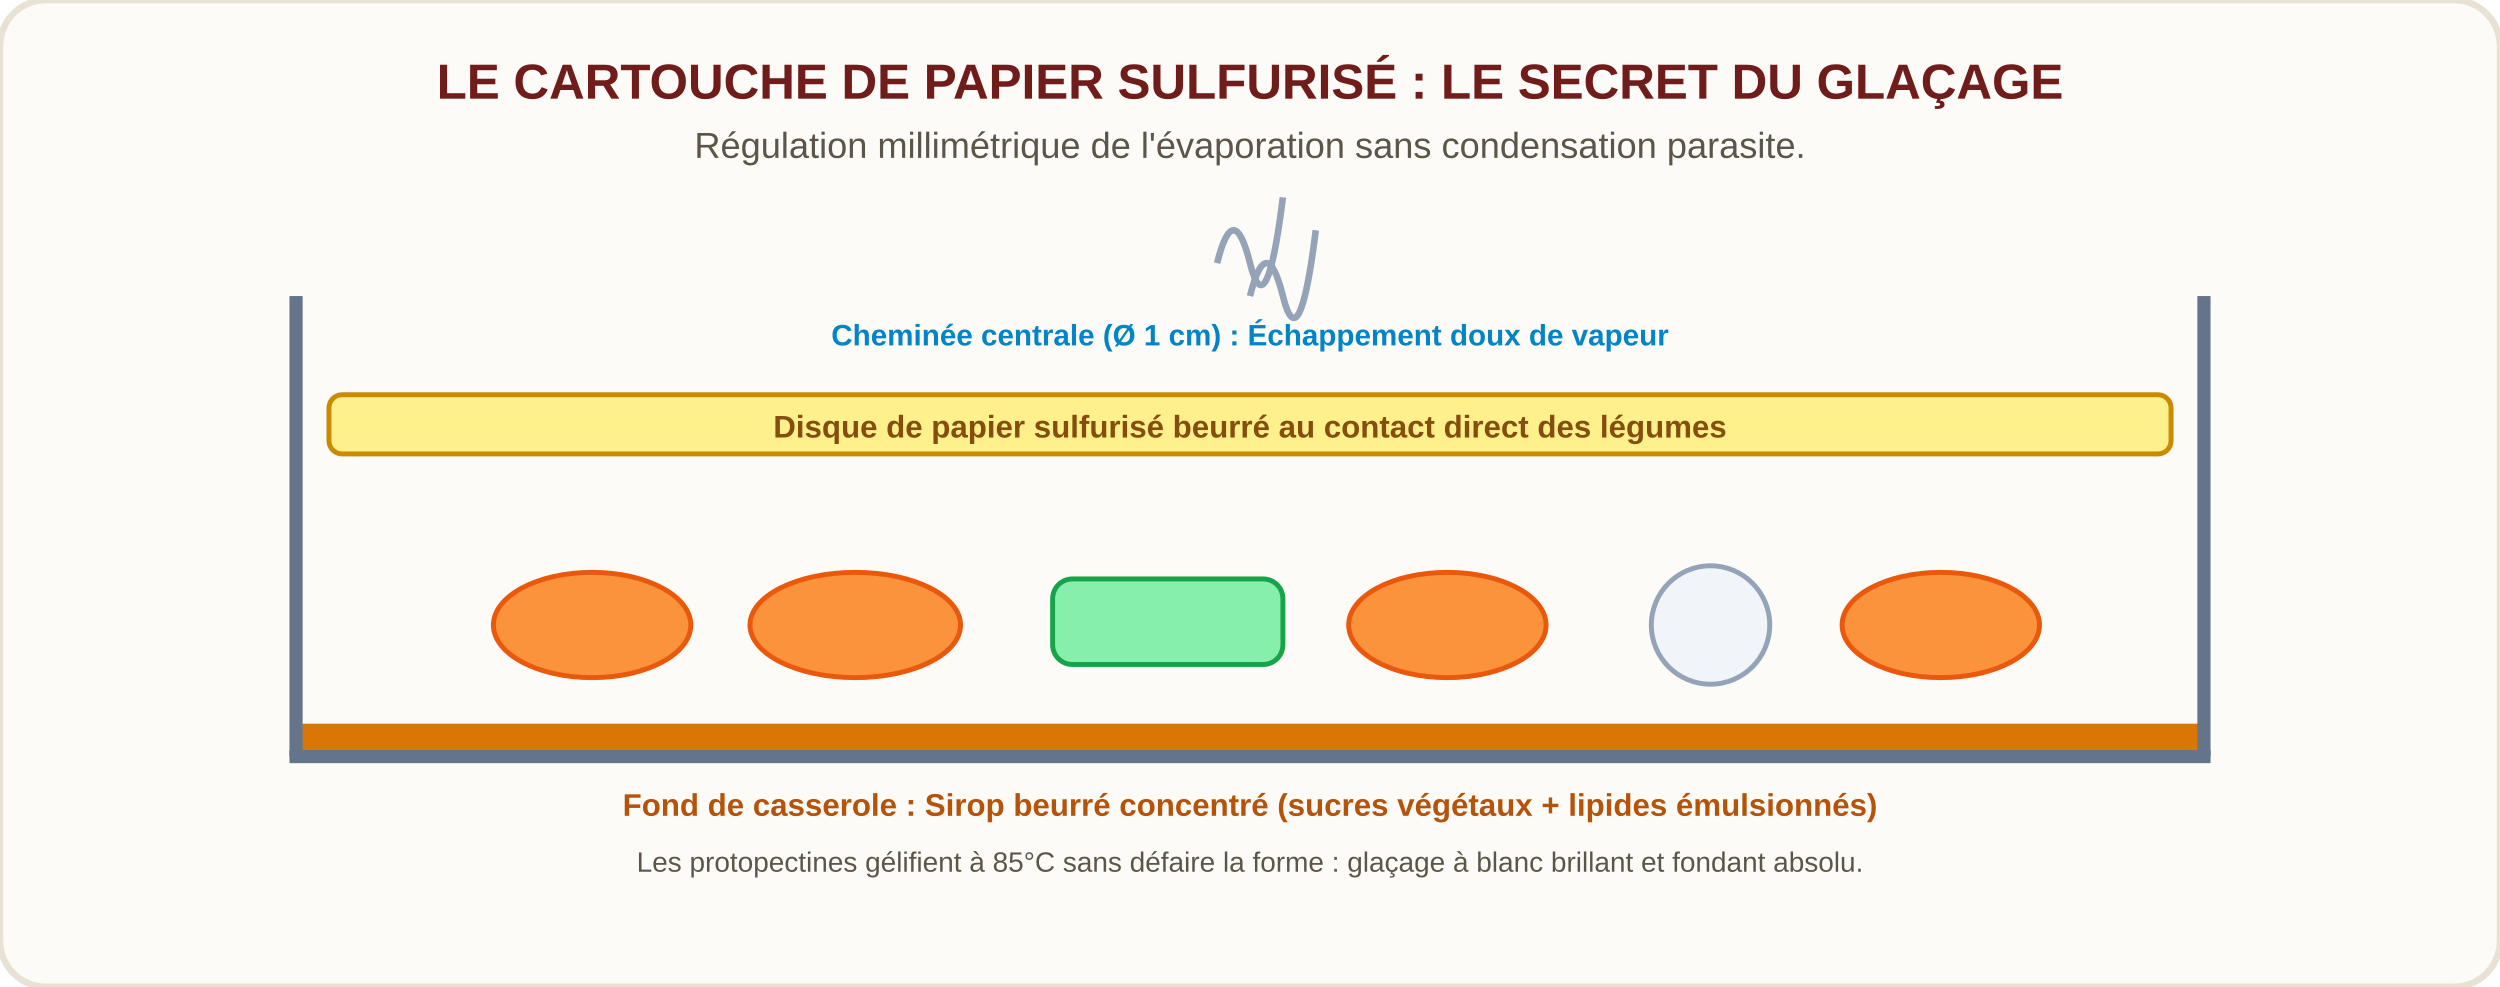
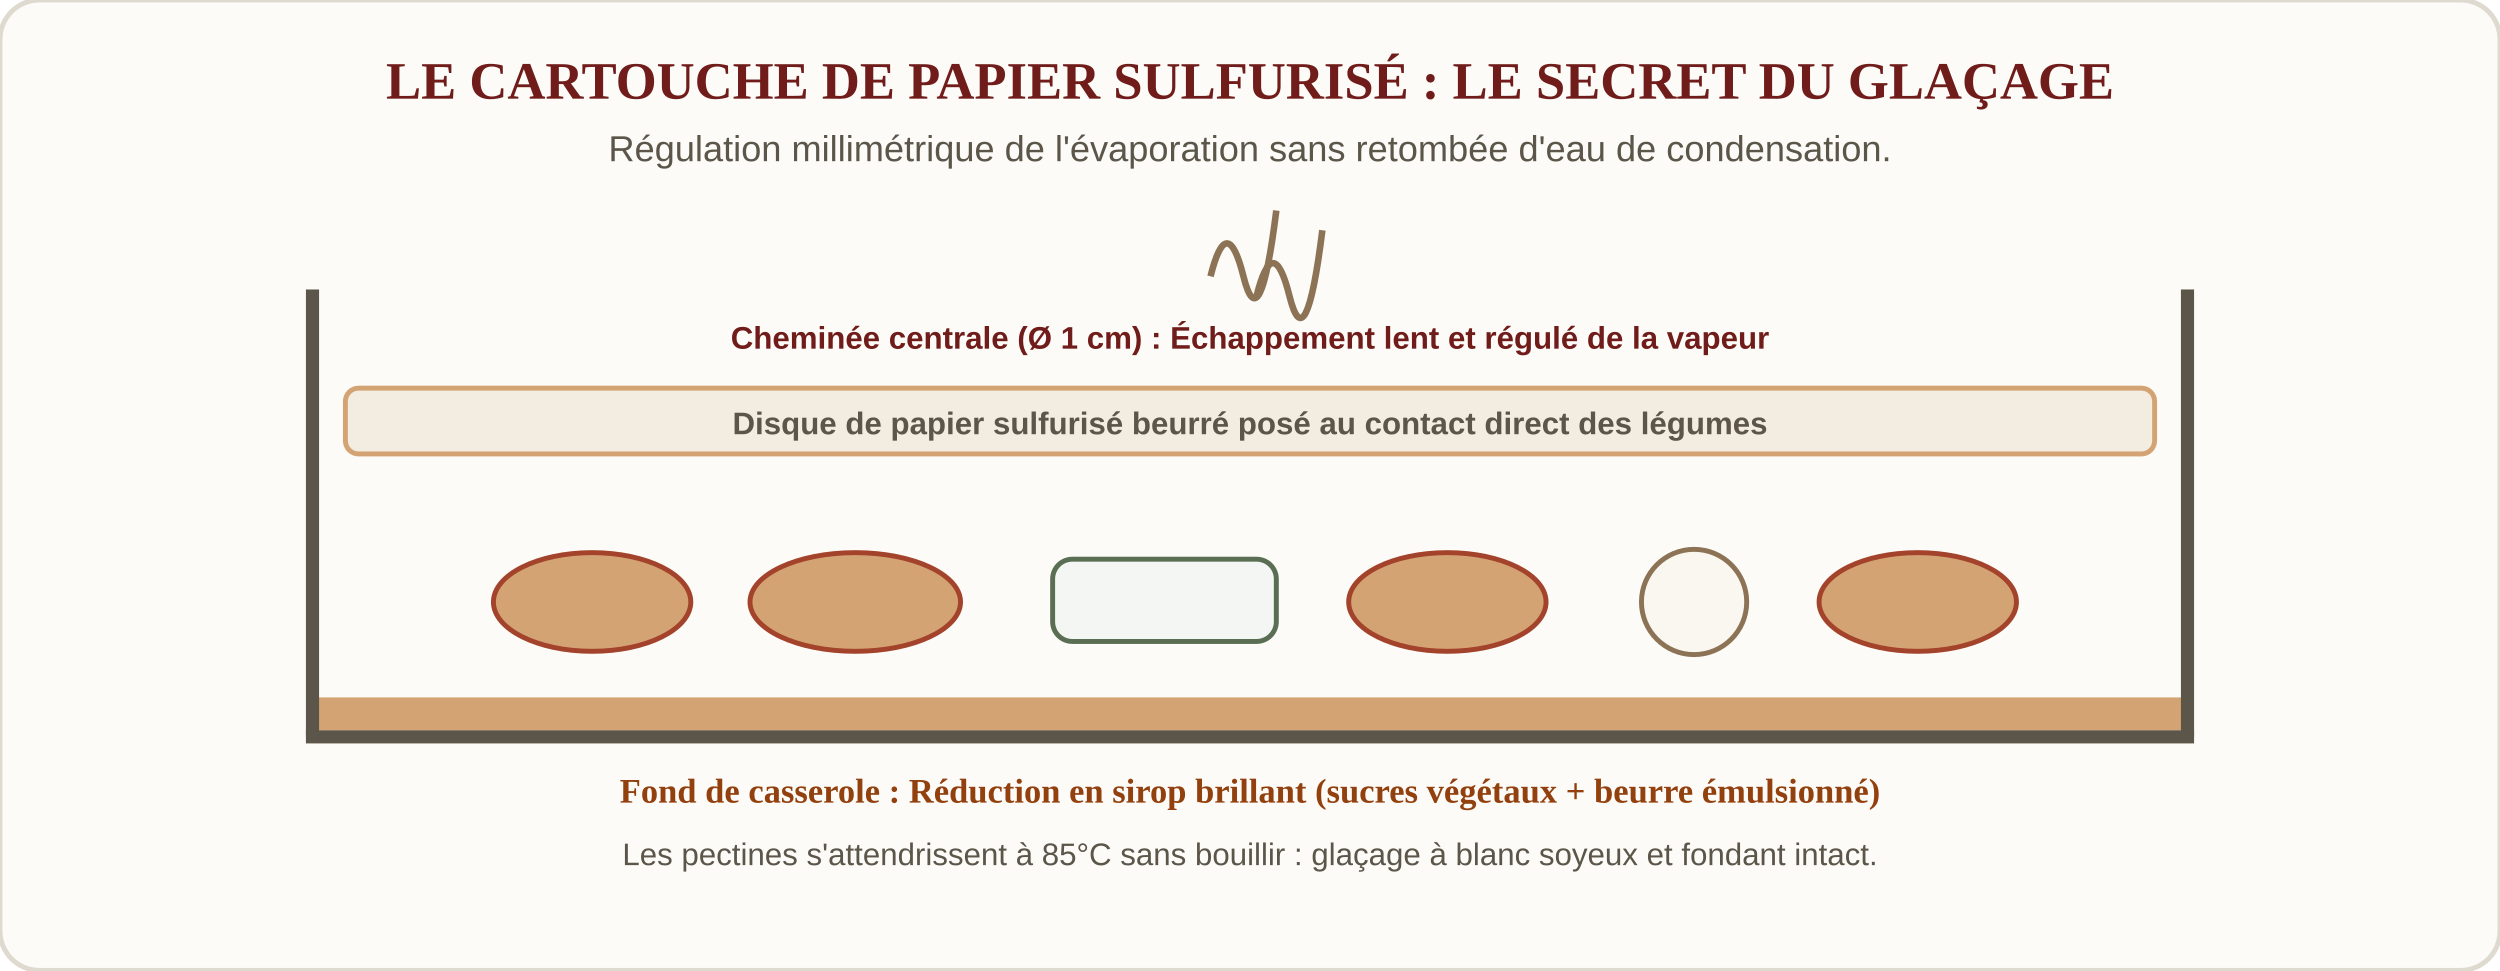
- <svg xmlns="http://www.w3.org/2000/svg" viewBox="0 0 760 300" width="100%" height="100%">
-   <rect width="760" height="300" rx="14" fill="#fcfbf7" stroke="#e8e2d5" stroke-width="2" />
-   <text x="380" y="30" font-family="Liberation Sans, Arial, sans-serif" font-size="15" font-weight="bold" fill="#701c1a" text-anchor="middle">LE CARTOUCHE DE PAPIER SULFURISÉ : LE SECRET DU GLAÇAGE</text>
-   <text x="380" y="48" font-family="Liberation Sans, Arial, sans-serif" font-size="11" fill="#5c5549" text-anchor="middle">Régulation millimétrique de l'évaporation sans condensation parasite.</text>
-   <path d="M 370 80 Q 375 60 380 80 T 390 60" fill="none" stroke="#94a3b8" stroke-width="2" />
-   <path d="M 380 90 Q 385 70 390 90 T 400 70" fill="none" stroke="#94a3b8" stroke-width="2" />
-   <text x="380" y="105" font-family="Liberation Sans, Arial, sans-serif" font-size="9" font-weight="bold" fill="#0284c7" text-anchor="middle">Cheminée centrale (Ø 1 cm) : Échappement doux de vapeur</text>
-   <rect x="100" y="120" width="560" height="18" rx="4" fill="#fef08a" stroke="#ca8a04" stroke-width="1.5" />
-   <text x="380" y="133" font-family="Liberation Sans, Arial, sans-serif" font-size="9.5" font-weight="bold" fill="#854d0e" text-anchor="middle">Disque de papier sulfurisé beurré au contact direct des légumes</text>
-   <g transform="translate(120, 160)">
-     <ellipse cx="60" cy="30" rx="30" ry="16" fill="#fb923c" stroke="#ea580c" stroke-width="1.5" />
-     <ellipse cx="140" cy="30" rx="32" ry="16" fill="#fb923c" stroke="#ea580c" stroke-width="1.5" />
-     <rect x="200" y="16" width="70" height="26" rx="6" fill="#86efac" stroke="#16a34a" stroke-width="1.5" />
-     <ellipse cx="320" cy="30" rx="30" ry="16" fill="#fb923c" stroke="#ea580c" stroke-width="1.5" />
-     <circle cx="400" cy="30" r="18" fill="#f1f5f9" stroke="#94a3b8" stroke-width="1.5" />
-     <ellipse cx="470" cy="30" rx="30" ry="16" fill="#fb923c" stroke="#ea580c" stroke-width="1.5" />
+ <svg xmlns="http://www.w3.org/2000/svg" viewBox="0 0 760 295" width="100%" height="100%">
+   <rect width="760" height="295" rx="12" fill="#fcfbf7" stroke="#dfdacf" stroke-width="1.5" />
+   <text x="380" y="30" font-family="Liberation Serif, Georgia, serif" font-size="16" font-weight="bold" fill="#701c1a" text-anchor="middle">LE CARTOUCHE DE PAPIER SULFURISÉ : LE SECRET DU GLAÇAGE</text>
+   <text x="380" y="49" font-family="Liberation Sans, Arial, sans-serif" font-size="11" fill="#5c5549" text-anchor="middle">Régulation millimétrique de l'évaporation sans retombée d'eau de condensation.</text>
+   <path d="M 368 84 Q 373 64 378 84 T 388 64" fill="none" stroke="#8c7355" stroke-width="2" />
+   <path d="M 382 90 Q 387 70 392 90 T 402 70" fill="none" stroke="#8c7355" stroke-width="2" />
+   <text x="380" y="106" font-family="Liberation Sans, Arial, sans-serif" font-size="9.5" font-weight="bold" fill="#701c1a" text-anchor="middle">Cheminée centrale (Ø 1 cm) : Échappement lent et régulé de la vapeur</text>
+   <rect x="105" y="118" width="550" height="20" rx="4" fill="#f2ece1" stroke="#d4a373" stroke-width="1.5" />
+   <text x="380" y="132" font-family="Liberation Sans, Arial, sans-serif" font-size="9.5" font-weight="bold" fill="#5c5549" text-anchor="middle">Disque de papier sulfurisé beurré posé au contact direct des légumes</text>
+   <g transform="translate(125, 155)">
+     <ellipse cx="55" cy="28" rx="30" ry="15" fill="#d4a373" stroke="#a3432b" stroke-width="1.5" />
+     <ellipse cx="135" cy="28" rx="32" ry="15" fill="#d4a373" stroke="#a3432b" stroke-width="1.5" />
+     <rect x="195" y="15" width="68" height="25" rx="6" fill="#f4f6f4" stroke="#5a6e54" stroke-width="1.5" />
+     <ellipse cx="315" cy="28" rx="30" ry="15" fill="#d4a373" stroke="#a3432b" stroke-width="1.5" />
+     <circle cx="390" cy="28" r="16" fill="#faf7f0" stroke="#8c7355" stroke-width="1.5" />
+     <ellipse cx="458" cy="28" rx="30" ry="15" fill="#d4a373" stroke="#a3432b" stroke-width="1.5" />
  </g>
-   <rect x="90" y="220" width="580" height="10" rx="2" fill="#d97706" />
-   <text x="380" y="248" font-family="Liberation Sans, Arial, sans-serif" font-size="9.5" font-weight="bold" fill="#b45309" text-anchor="middle">Fond de casserole : Sirop beurré concentré (sucres végétaux + lipides émulsionnés)</text>
-   <text x="380" y="265" font-family="Liberation Sans, Arial, sans-serif" font-size="8.5" fill="#5c5549" text-anchor="middle">Les protopectines gélifient à 85°C sans défaire la forme : glaçage à blanc brillant et fondant absolu.</text>
-   <line x1="90" y1="90" x2="90" y2="230" stroke="#64748b" stroke-width="4" />
-   <line x1="670" y1="90" x2="670" y2="230" stroke="#64748b" stroke-width="4" />
-   <line x1="88" y1="230" x2="672" y2="230" stroke="#64748b" stroke-width="4" />
+   <rect x="95" y="212" width="570" height="10" rx="2" fill="#d4a373" />
+   <text x="380" y="244" font-family="Liberation Serif, Georgia, serif" font-size="10.5" font-weight="bold" fill="#92400e" text-anchor="middle">Fond de casserole : Réduction en sirop brillant (sucres végétaux + beurre émulsionné)</text>
+   <text x="380" y="263" font-family="Liberation Sans, Arial, sans-serif" font-size="9.5" fill="#5c5549" text-anchor="middle">Les pectines s'attendrissent à 85°C sans bouillir : glaçage à blanc soyeux et fondant intact.</text>
+   <line x1="95" y1="88" x2="95" y2="224" stroke="#5c5549" stroke-width="4" />
+   <line x1="665" y1="88" x2="665" y2="224" stroke="#5c5549" stroke-width="4" />
+   <line x1="93" y1="224" x2="667" y2="224" stroke="#5c5549" stroke-width="4" />
</svg>
